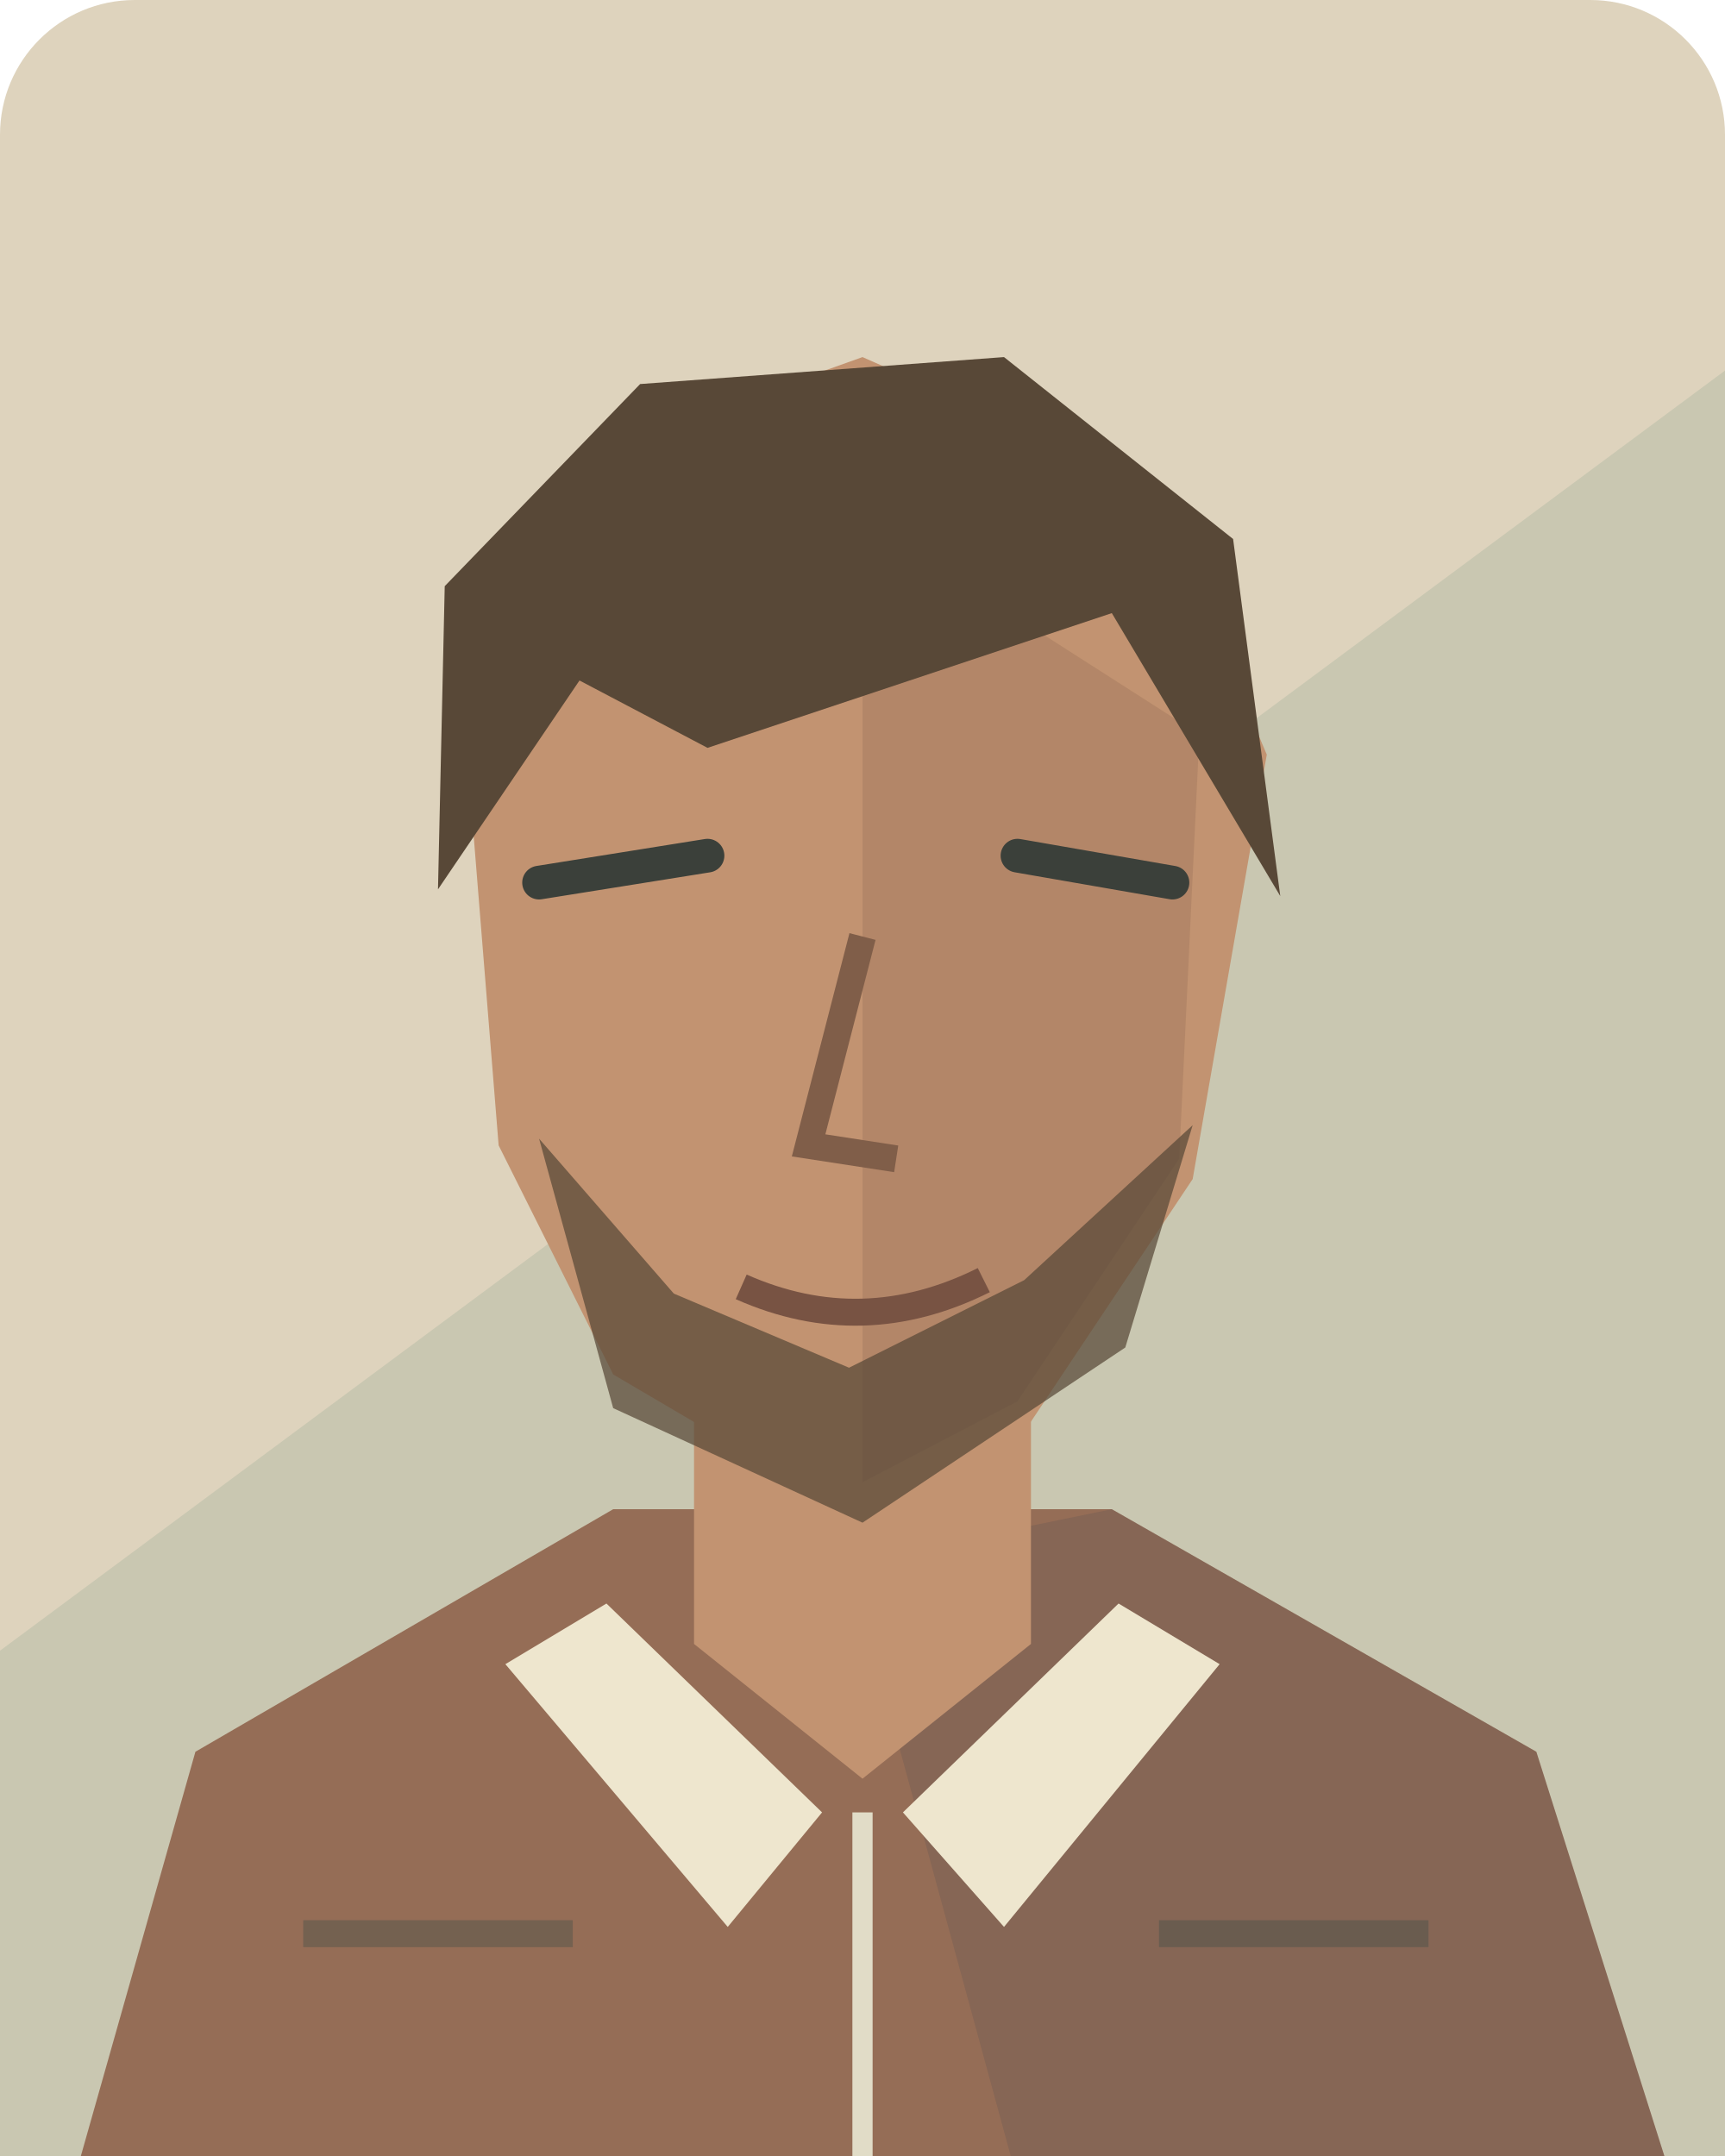
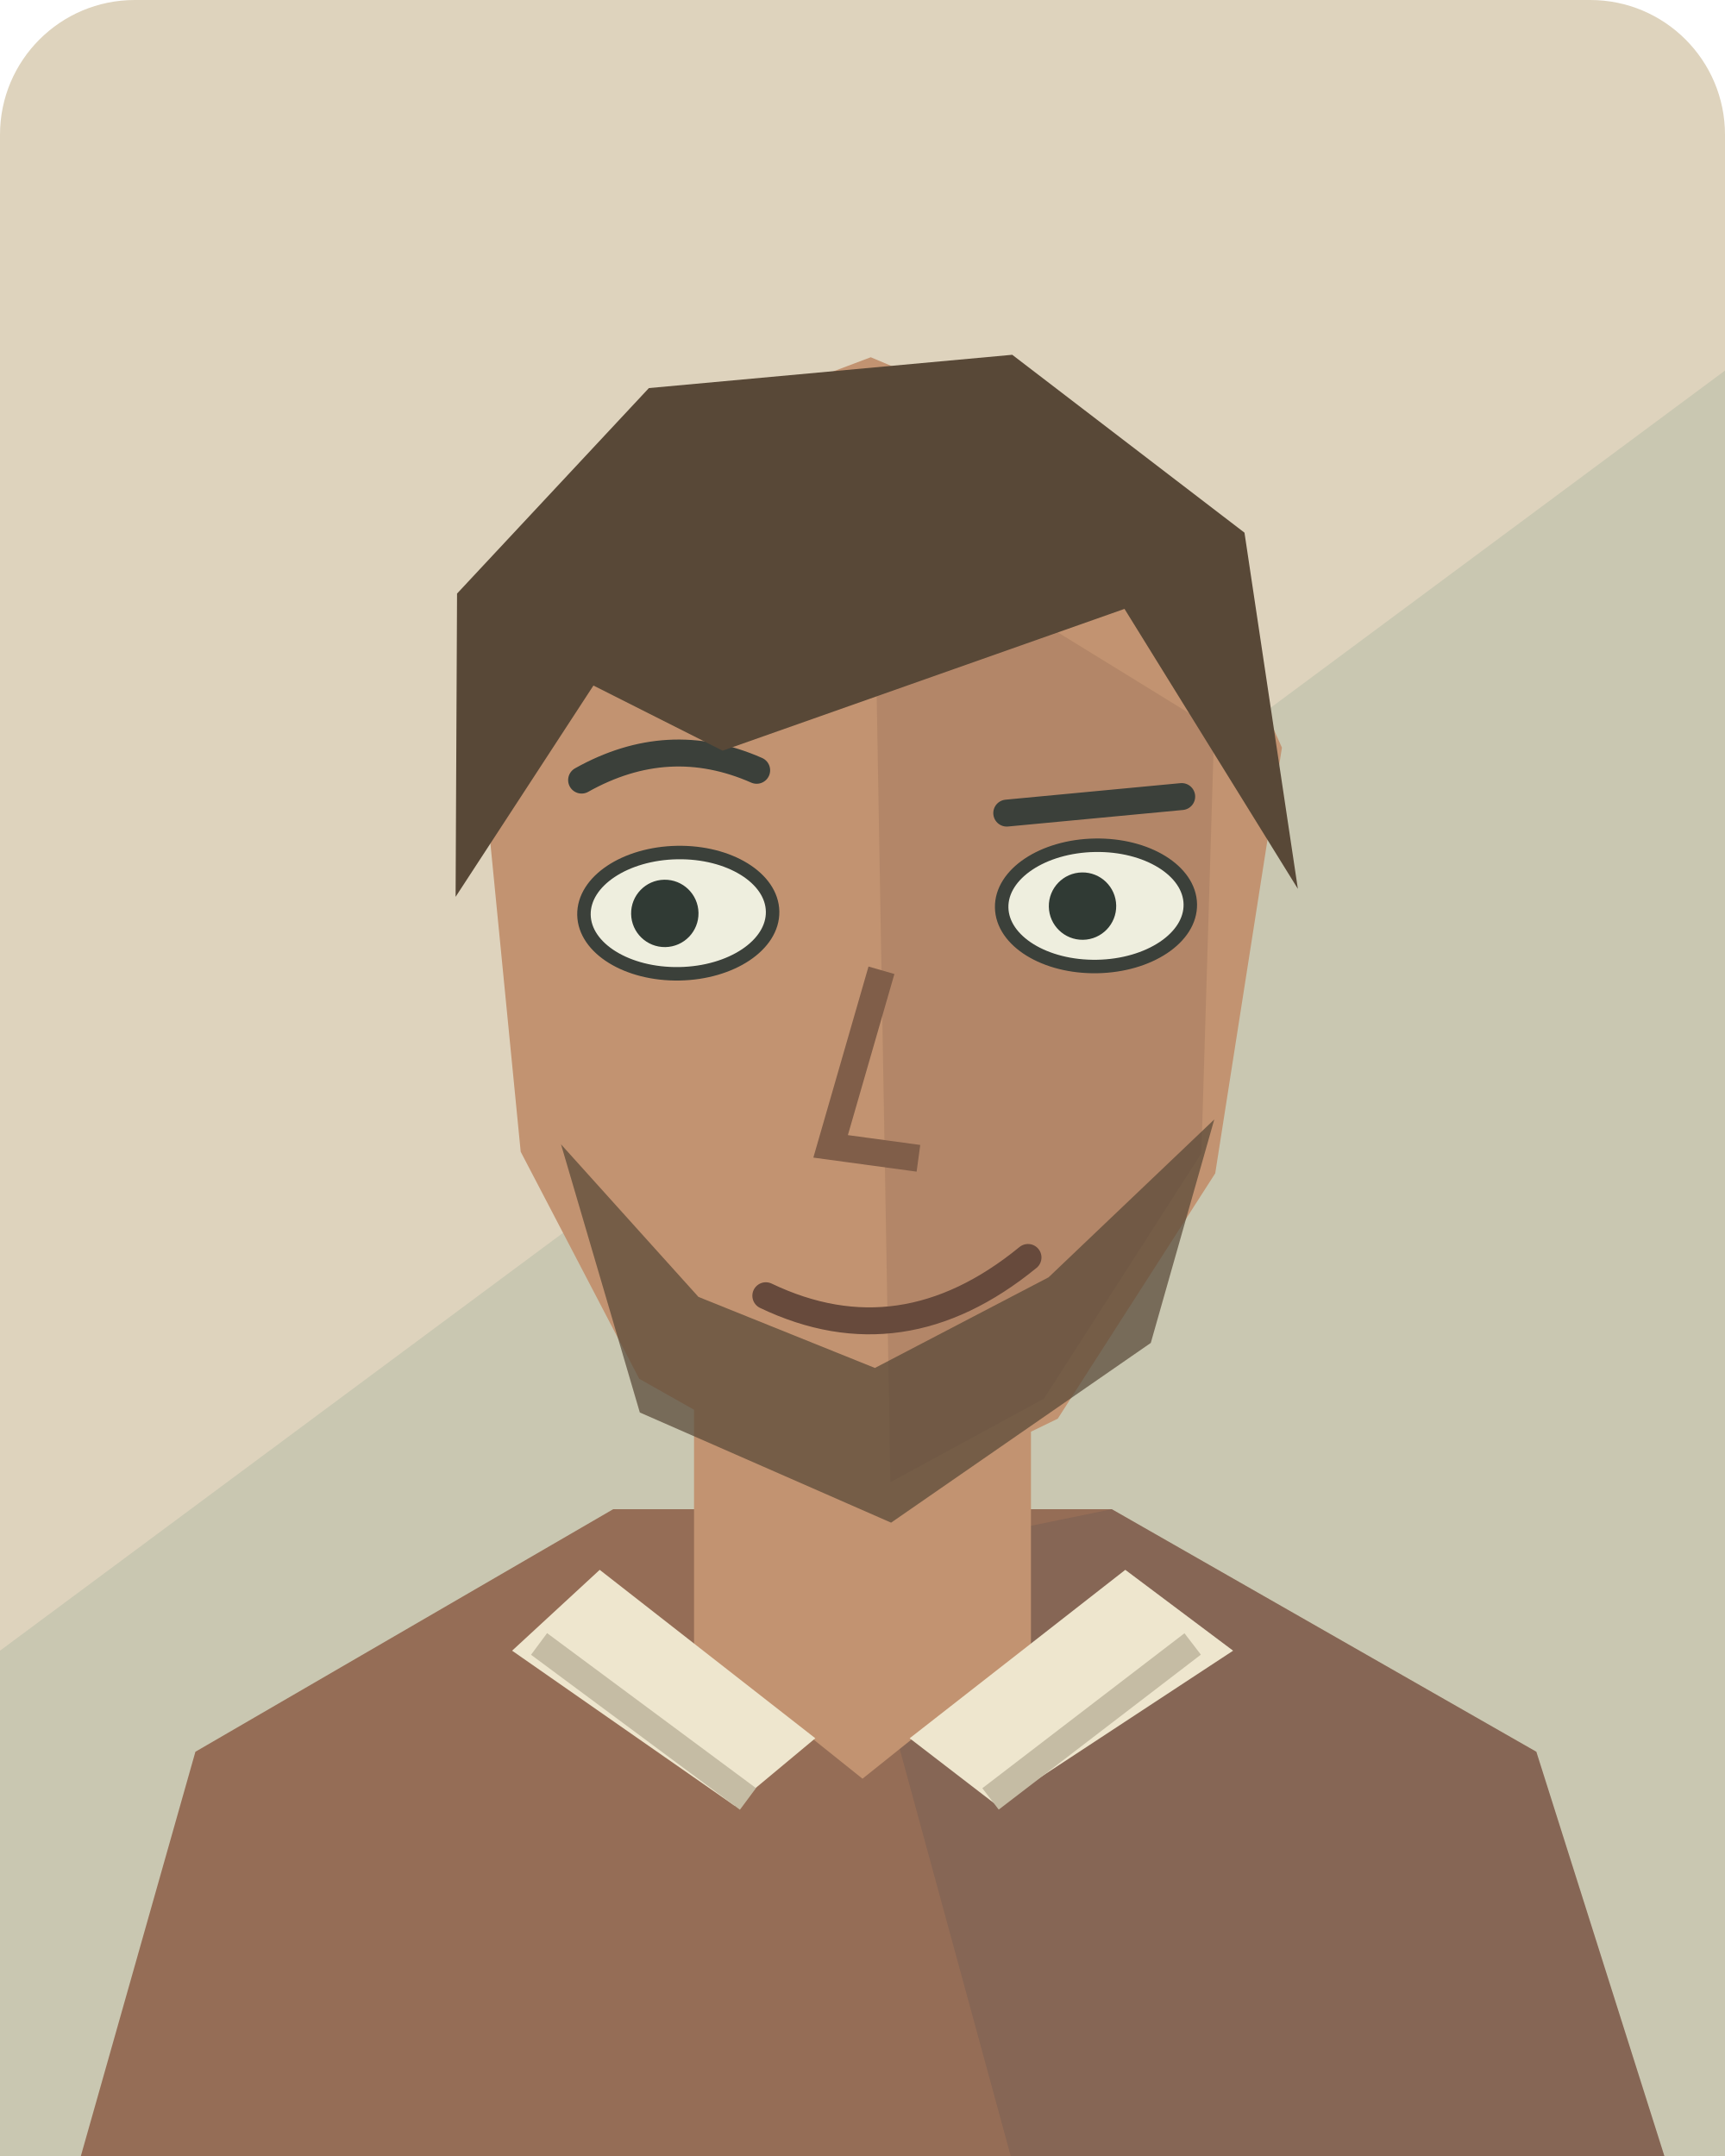
<svg xmlns="http://www.w3.org/2000/svg" width="256" height="320" viewBox="0 0 256 320">
  <rect width="256" height="320" rx="20" fill="#ded3bd" />
  <path d="M0 245L256 55V320H0Z" fill="#c9c7b1" />
  <path d="M12 320L29 260L91 224H165L228 260L247 320Z" fill="#956d56" />
  <path d="M126 232L150 320H247L228 260L165 224Z" fill="#343d4b" opacity=".16" />
  <path d="M103 182H153V244L128 264L103 244Z" fill="#c29371" />
-   <path d="M69 108L86 68L128 53L171 72L188 112L177 175L153 211L125 224L91 204L74 170Z" fill="#c29371" />
-   <path d="M128 77L178 109L175 172L151 208L128 220Z" fill="#714f3b" opacity=".18" />
-   <path d="M80 131L105 127M151 127L174 131" stroke="#3b403a" stroke-width="5" stroke-linecap="round" />
-   <path d="M128 139L120 170L133 172" fill="none" stroke="#805e49" stroke-width="4" />
-   <path d="M110 191Q128 199 146 190" fill="none" stroke="#785343" stroke-width="4" />
-   <path d="M90 238L122 269L108 286L75 247M166 238L134 269L149 286L181 247" fill="#eee6ce" />
-   <path d="M128 269V320" stroke="#e1dcc7" stroke-width="3" />
-   <path d="M45 287H85M172 287H212" stroke="#374b47" stroke-opacity=".35" stroke-width="4" />
-   <path d="M65 132L66 87L95 57L149 53L183 80L190 133L165 91L105 111L86 101Z" fill="#584837" />
-   <path d="M80 169L100 192L126 203L152 190L177 167L167 200L128 226L91 209Z" fill="#584837" opacity=".72" />
+   <path d="M89 233L121 258L109 268L76 245ZM167 233L135 258L148 268L183 245Z" fill="#eee6ce" />
+   <path d="M80 244L111 267M177 244L147 267" fill="none" stroke="#c5bca4" stroke-width="4" />
+   <g transform="translate(4 0) rotate(-1 128 212)">
+     <path d="M69 108L86 68L128 53L171 72L188 112L177 175L153 211L125 224L91 204L74 170Z" fill="#c29371" />
+     <path d="M128 77L178 109L175 172L151 208L128 220Z" fill="#714f3b" opacity=".18" />
+     <path d="M84 115Q97 108 110 114M147 121L173 119" fill="none" stroke="#3b403a" stroke-width="4" stroke-linecap="round" />
+     <ellipse cx="98" cy="135" rx="14" ry="9" fill="#eeeede" stroke="#3b403a" stroke-width="2" />
+     <circle cx="96" cy="135" r="5" fill="#303a34" />
+     <ellipse cx="160" cy="135" rx="14" ry="9" fill="#eeeede" stroke="#3b403a" stroke-width="2" />
+     <circle cx="158" cy="135" r="5" fill="#303a34" />
+     <path d="M128 144L120 170L133 172" fill="none" stroke="#805e49" stroke-width="4" />
+     <path d="M80 169L100 192L126 203L152 190L177 167L167 200L128 226L91 209Z" fill="#584837" opacity=".72" />
+     <path d="M110 192Q130 202 149 187" fill="none" stroke="#674a3c" stroke-width="4" stroke-linecap="round" />
+     <path d="M65 132L66 87L95 57L149 53L183 80L190 133L165 91L105 111L86 101Z" fill="#584837" />
+   </g>
</svg>
